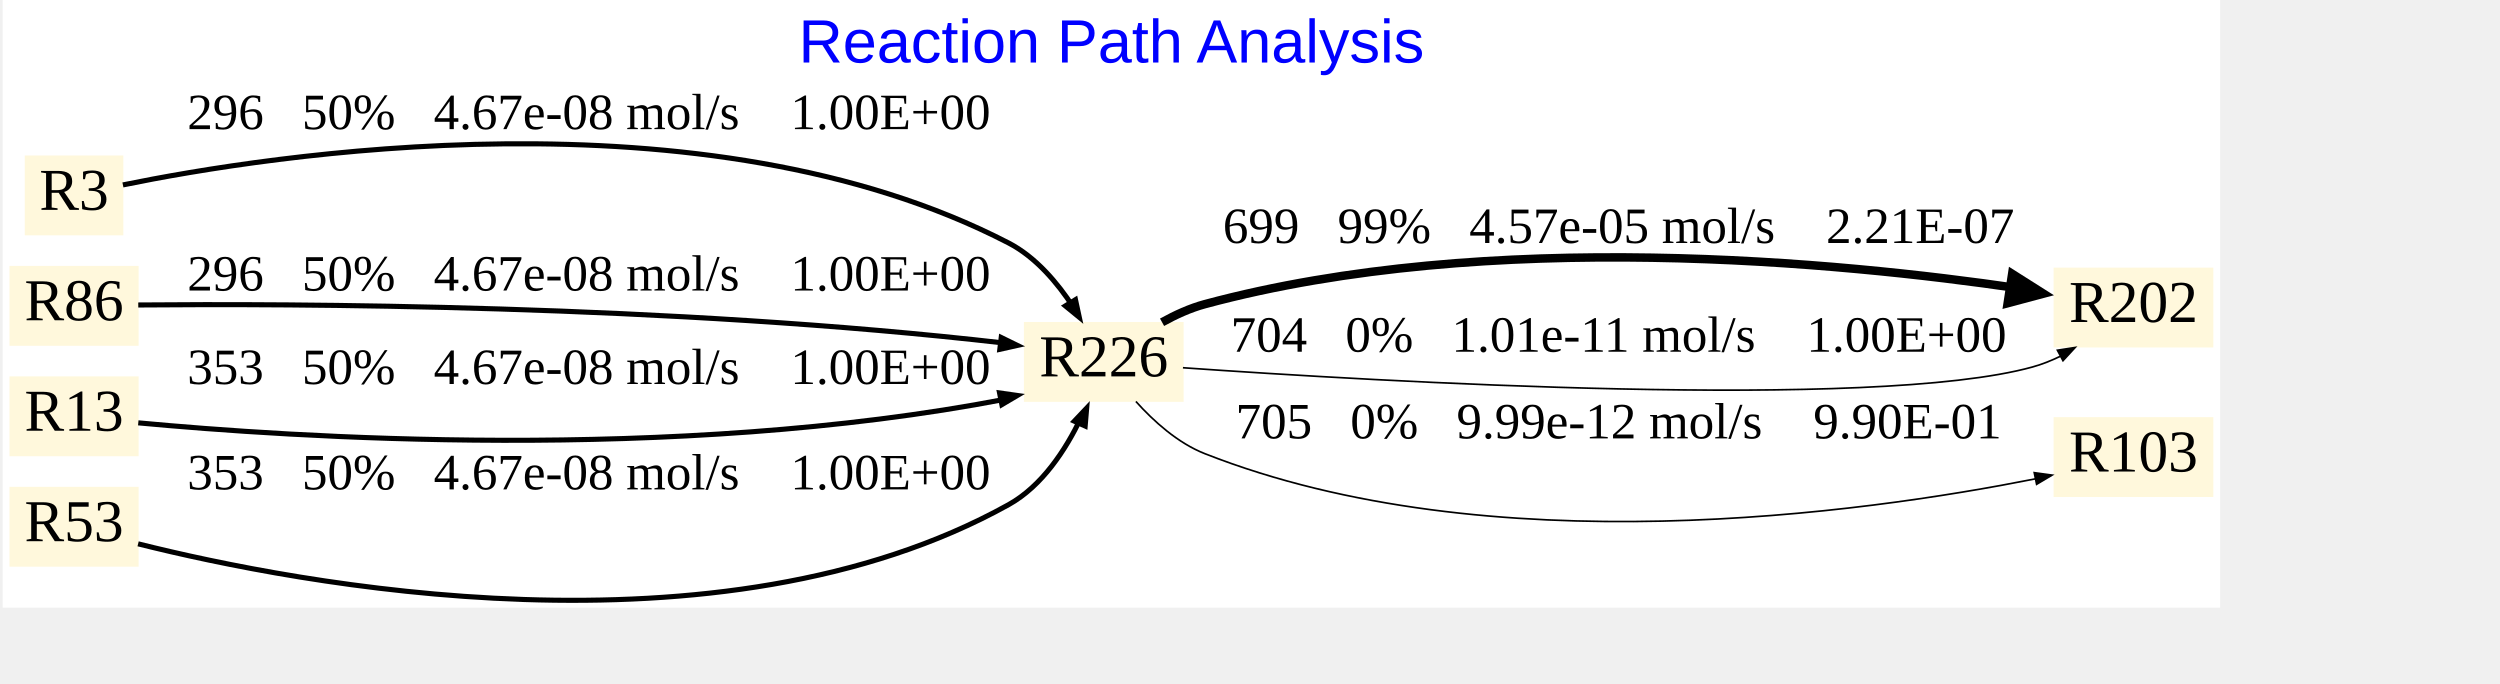
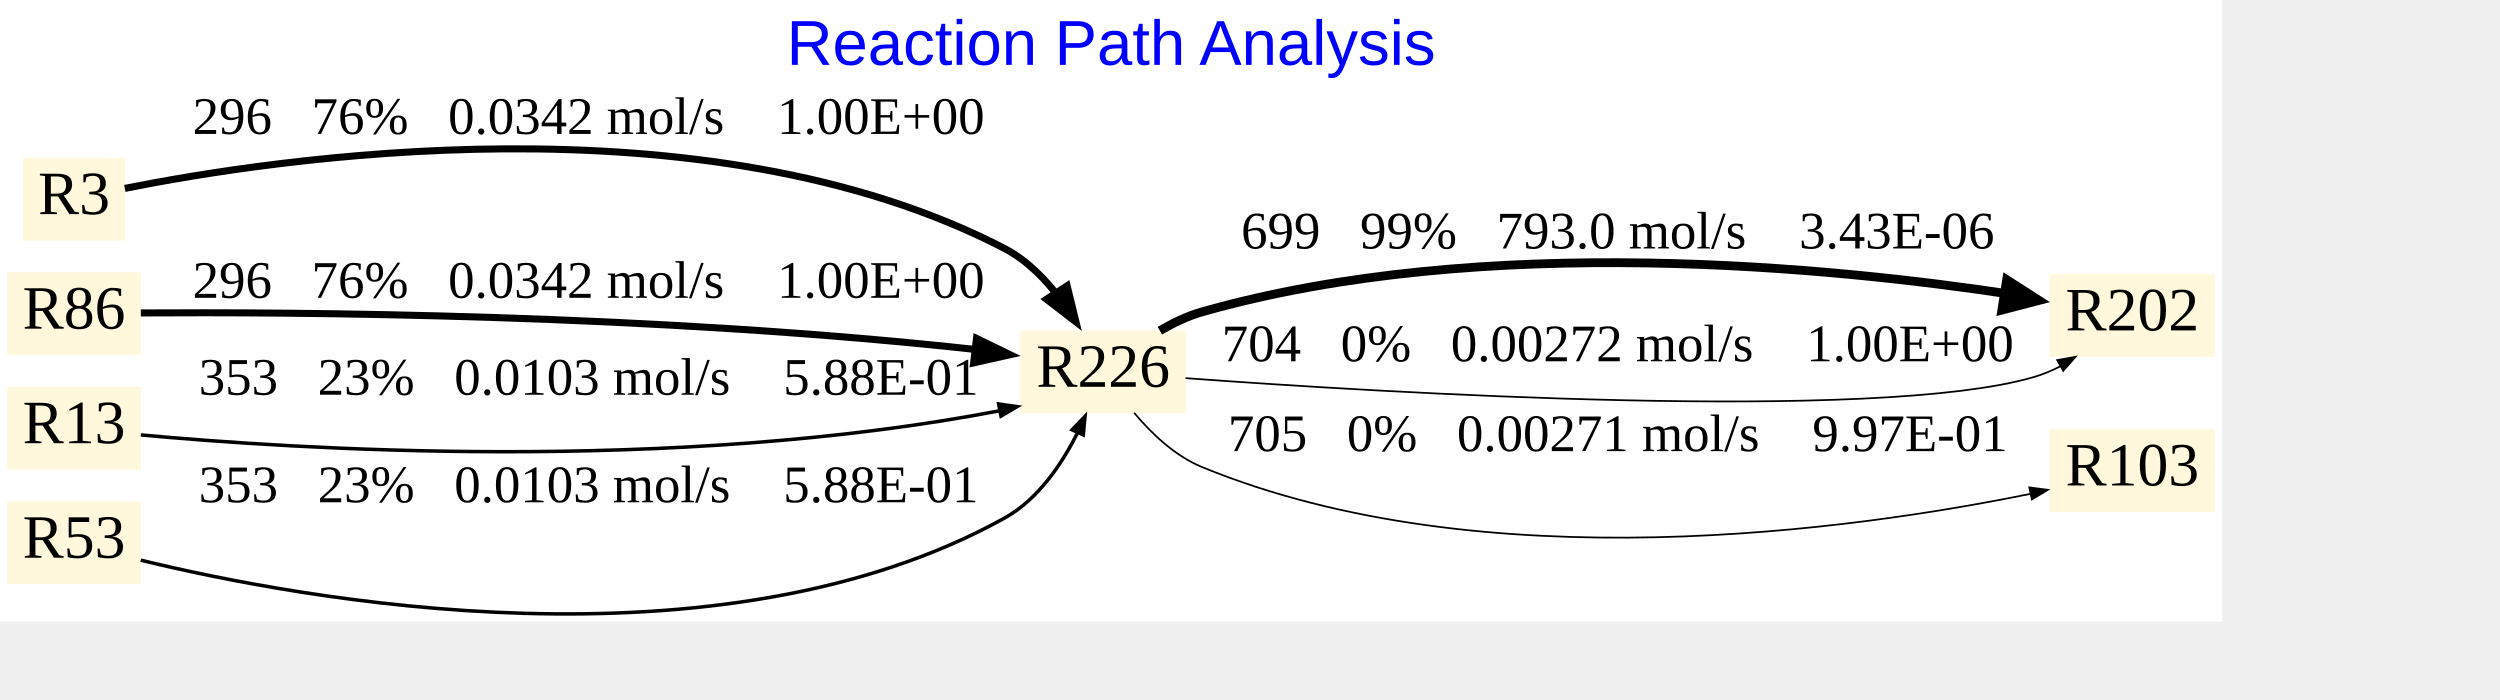
- <svg xmlns="http://www.w3.org/2000/svg" xmlns:xlink="http://www.w3.org/1999/xlink" width="640pt" height="175pt" viewBox="0.00 0.00 720.00 197.30">
-   <g id="graph0" class="graph" transform="scale(0.490421 0.490421) rotate(0) translate(4 353.61)">
-     <polygon fill="white" stroke="none" points="-4,4 -4,-353.61 1301,-353.61 1301,4 -4,4" />
-     <text text-anchor="middle" x="648.5" y="-316.81" font-family="Arial" font-size="36.00" fill="blue">Reaction Path Analysis</text>
+ <svg xmlns="http://www.w3.org/2000/svg" xmlns:xlink="http://www.w3.org/1999/xlink" width="640pt" height="179pt" viewBox="0.00 0.00 720.00 201.38">
+   <g id="graph0" class="graph" transform="scale(0.507534 0.507534) rotate(0) translate(4 348.69)">
+     <polygon fill="white" stroke="none" points="-4,4 -4,-348.69 1257,-348.69 1257,4 -4,4" />
+     <text text-anchor="middle" x="626.5" y="-311.89" font-family="Arial" font-size="36.00" fill="blue">Reaction Path Analysis</text>
    <g id="node1" class="node">
      <g id="a_node1">
        <a xlink:href="226.svg" xlink:title="R226">
-           <polygon fill="cornsilk" stroke="none" points="691,-164.11 597,-164.11 597,-117.11 691,-117.11 691,-164.11" />
-           <text text-anchor="middle" x="644" y="-132.11" font-family="Times New Roman,serif" font-size="35.00">R226</text>
+           <polygon fill="cornsilk" stroke="none" points="669,-161.19 575,-161.19 575,-114.19 669,-114.19 669,-161.19" />
+           <text text-anchor="middle" x="622" y="-129.19" font-family="Times New Roman,serif" font-size="35.00">R226</text>
        </a>
      </g>
    </g>
    <g id="node6" class="node">
      <g id="a_node6">
        <a xlink:href="202.svg" xlink:title="R202">
-           <polygon fill="cornsilk" stroke="none" points="1297,-196.11 1203,-196.11 1203,-149.11 1297,-149.11 1297,-196.11" />
-           <text text-anchor="middle" x="1250" y="-164.11" font-family="Times New Roman,serif" font-size="35.00">R202</text>
+           <polygon fill="cornsilk" stroke="none" points="1253,-193.19 1159,-193.19 1159,-146.19 1253,-146.19 1253,-193.19" />
+           <text text-anchor="middle" x="1206" y="-161.19" font-family="Times New Roman,serif" font-size="35.00">R202</text>
        </a>
      </g>
    </g>
    <g id="edge5" class="edge">
-       <path fill="none" stroke="black" stroke-width="5" d="M678.31,-163.95C686.22,-168.34 694.88,-172.28 703.5,-174.61 871.04,-219.76 1078.18,-199.26 1182.42,-183.95" />
-       <polygon fill="black" stroke="black" stroke-width="5" points="1178.61,-192.46 1197.05,-180.79 1175.96,-175.17 1178.61,-192.46" />
-       <text text-anchor="middle" x="947" y="-210.61" font-family="Times New Roman,serif" font-size="30.00">   699   99%   4.57e-05 mol/s    2.21E-07</text>
+       <path fill="none" stroke="black" stroke-width="5" d="M654.16,-161.02C661.61,-165.41 669.79,-169.35 678,-171.69 838.26,-217.22 1037.17,-196.97 1138.66,-181.48" />
+       <polygon fill="black" stroke="black" stroke-width="5" points="1134.71,-190.01 1153.08,-178.22 1131.96,-172.73 1134.71,-190.01" />
+       <text text-anchor="middle" x="914" y="-207.69" font-family="Times New Roman,serif" font-size="30.00">   699   99%   793.0 mol/s    3.43E-06</text>
    </g>
    <g id="edge6" class="edge">
-       <path fill="none" stroke="black" d="M690.6,-137.19C804.13,-129.19 1097.05,-111.78 1190.5,-137.61 1196.13,-139.16 1201.77,-141.42 1207.2,-144.05" />
-       <polygon fill="black" stroke="black" points="1205.23,-147.5 1215.7,-149.12 1208.52,-141.33 1205.23,-147.5" />
-       <text text-anchor="middle" x="947" y="-146.61" font-family="Times New Roman,serif" font-size="30.00">   704   0%   1.01e-11 mol/s    1.00E+00</text>
+       <path fill="none" stroke="black" d="M668.71,-134.11C779.64,-125.95 1060.51,-108.63 1150,-134.69 1155.23,-136.21 1160.44,-138.4 1165.45,-140.95" />
+       <polygon fill="black" stroke="black" points="1163.36,-144.35 1173.79,-146.21 1166.8,-138.25 1163.36,-144.35" />
+       <text text-anchor="middle" x="914" y="-143.69" font-family="Times New Roman,serif" font-size="30.00">   704   0%   0.00272 mol/s    1.00E+00</text>
    </g>
    <g id="node7" class="node">
      <g id="a_node7">
        <a xlink:href="103.svg" xlink:title="R103">
-           <polygon fill="cornsilk" stroke="none" points="1297,-108.11 1203,-108.11 1203,-61.11 1297,-61.11 1297,-108.11" />
-           <text text-anchor="middle" x="1250" y="-76.11" font-family="Times New Roman,serif" font-size="35.00">R103</text>
+           <polygon fill="cornsilk" stroke="none" points="1253,-105.19 1159,-105.19 1159,-58.19 1253,-58.19 1253,-105.19" />
+           <text text-anchor="middle" x="1206" y="-73.19" font-family="Times New Roman,serif" font-size="35.00">R103</text>
        </a>
      </g>
    </g>
    <g id="edge7" class="edge">
-       <path fill="none" stroke="black" d="M662.9,-117.34C673.33,-105.74 687.55,-92.88 703.5,-86.61 871.03,-20.75 1090.51,-51.58 1192.43,-71.83" />
-       <polygon fill="black" stroke="black" points="1191.6,-75.44 1202.1,-74 1193,-68.58 1191.6,-75.44" />
-       <text text-anchor="middle" x="947" y="-95.61" font-family="Times New Roman,serif" font-size="30.00">   705   0%   9.99e-12 mol/s    9.90E-01</text>
+       <path fill="none" stroke="black" d="M639.55,-114.45C649.27,-102.86 662.65,-90 678,-83.69 837.87,-17.97 1048.78,-48.16 1148.34,-68.49" />
+       <polygon fill="black" stroke="black" points="1147.55,-72.11 1158.06,-70.73 1148.98,-65.26 1147.55,-72.11" />
+       <text text-anchor="middle" x="914" y="-92.69" font-family="Times New Roman,serif" font-size="30.00">   705   0%   0.00271 mol/s    9.97E-01</text>
    </g>
    <g id="node2" class="node">
      <g id="a_node2">
        <a xlink:href="3.svg" xlink:title="R3">
-           <polygon fill="cornsilk" stroke="none" points="67,-262.11 9,-262.11 9,-215.11 67,-215.11 67,-262.11" />
-           <text text-anchor="middle" x="38" y="-230.11" font-family="Times New Roman,serif" font-size="35.00">R3</text>
+           <polygon fill="cornsilk" stroke="none" points="67,-259.19 9,-259.19 9,-212.19 67,-212.19 67,-259.19" />
+           <text text-anchor="middle" x="38" y="-227.19" font-family="Times New Roman,serif" font-size="35.00">R3</text>
        </a>
      </g>
    </g>
    <g id="edge1" class="edge">
-       <path fill="none" stroke="black" stroke-width="3" d="M66.75,-244.78C150.96,-261.99 408.77,-303.44 588,-210.61 603.99,-202.33 616.81,-187.09 626.04,-172.94" />
-       <polygon fill="black" stroke="black" stroke-width="3" points="627.35,-177.24 629.59,-166.88 621.38,-173.58 627.35,-177.24" />
-       <text text-anchor="middle" x="341" y="-277.61" font-family="Times New Roman,serif" font-size="30.00">   296   50%   4.67e-08 mol/s    1.00E+00</text>
+       <path fill="none" stroke="black" stroke-width="4" d="M66.8,-241.77C148.84,-258.21 394.84,-296.57 566,-207.69 578.93,-200.97 589.8,-189.7 598.37,-178.15" />
+       <polygon fill="black" stroke="black" stroke-width="4" points="601.53,-186.53 606.58,-165.95 589.8,-178.88 601.53,-186.53" />
+       <text text-anchor="middle" x="330" y="-272.69" font-family="Times New Roman,serif" font-size="30.00">   296   76%   0.0342 mol/s    1.00E+00</text>
    </g>
    <g id="node3" class="node">
      <g id="a_node3">
        <a xlink:href="86.svg" xlink:title="R86">
-           <polygon fill="cornsilk" stroke="none" points="76,-197.11 0,-197.11 0,-150.11 76,-150.11 76,-197.11" />
-           <text text-anchor="middle" x="38" y="-165.11" font-family="Times New Roman,serif" font-size="35.00">R86</text>
+           <polygon fill="cornsilk" stroke="none" points="76,-194.19 0,-194.19 0,-147.19 76,-147.19 76,-194.19" />
+           <text text-anchor="middle" x="38" y="-162.19" font-family="Times New Roman,serif" font-size="35.00">R86</text>
        </a>
      </g>
    </g>
    <g id="edge2" class="edge">
-       <path fill="none" stroke="black" stroke-width="3" d="M75.78,-174.12C162.72,-174.92 387.87,-174.5 586.25,-151.62" />
-       <polygon fill="black" stroke="black" stroke-width="3" points="583.65,-154.98 593.17,-150.33 582.83,-148.03 583.65,-154.98" />
-       <text text-anchor="middle" x="341" y="-182.61" font-family="Times New Roman,serif" font-size="30.00">   296   50%   4.67e-08 mol/s    1.00E+00</text>
+       <path fill="none" stroke="black" stroke-width="4" d="M75.9,-171.11C158.98,-171.66 367.44,-170.74 554.52,-149.81" />
+       <polygon fill="black" stroke="black" stroke-width="4" points="550.11,-156.67 569.17,-147.41 548.49,-142.77 550.11,-156.67" />
+       <text text-anchor="middle" x="330" y="-179.69" font-family="Times New Roman,serif" font-size="30.00">   296   76%   0.0342 mol/s    1.00E+00</text>
    </g>
    <g id="node4" class="node">
      <g id="a_node4">
        <a xlink:href="13.svg" xlink:title="R13">
-           <polygon fill="cornsilk" stroke="none" points="76,-132.11 0,-132.11 0,-85.11 76,-85.11 76,-132.11" />
-           <text text-anchor="middle" x="38" y="-100.11" font-family="Times New Roman,serif" font-size="35.00">R13</text>
+           <polygon fill="cornsilk" stroke="none" points="76,-129.19 0,-129.19 0,-82.19 76,-82.19 76,-129.19" />
+           <text text-anchor="middle" x="38" y="-97.19" font-family="Times New Roman,serif" font-size="35.00">R13</text>
        </a>
      </g>
    </g>
    <g id="edge3" class="edge">
-       <path fill="none" stroke="black" stroke-width="3" d="M75.79,-104.76C163.26,-96.56 390.38,-80.89 586.65,-118.78" />
-       <polygon fill="black" stroke="black" stroke-width="3" points="582.67,-122.36 593.16,-120.87 584.03,-115.49 582.67,-122.36" />
-       <text text-anchor="middle" x="341" y="-127.61" font-family="Times New Roman,serif" font-size="30.00">   353   50%   4.67e-08 mol/s    1.00E+00</text>
+       <path fill="none" stroke="black" stroke-width="2" d="M75.91,-101.88C160.94,-94.06 377.06,-79.65 564.56,-115.85" />
+       <polygon fill="black" stroke="black" stroke-width="2" points="562.67,-119.44 573.16,-117.95 564.03,-112.57 562.67,-119.44" />
+       <text text-anchor="middle" x="330" y="-124.69" font-family="Times New Roman,serif" font-size="30.00">   353   23%   0.0103 mol/s    5.88E-01</text>
    </g>
    <g id="node5" class="node">
      <g id="a_node5">
        <a xlink:href="53.svg" xlink:title="R53">
-           <polygon fill="cornsilk" stroke="none" points="76,-67.11 0,-67.11 0,-20.11 76,-20.11 76,-67.11" />
-           <text text-anchor="middle" x="38" y="-35.11" font-family="Times New Roman,serif" font-size="35.00">R53</text>
+           <polygon fill="cornsilk" stroke="none" points="76,-64.19 0,-64.19 0,-17.19 76,-17.19 76,-64.19" />
+           <text text-anchor="middle" x="38" y="-32.19" font-family="Times New Roman,serif" font-size="35.00">R53</text>
        </a>
      </g>
    </g>
    <g id="edge4" class="edge">
-       <path fill="none" stroke="black" stroke-width="3" d="M75.69,-33.56C168.5,-10.31 417.38,38.24 588,-56.61 607.8,-67.61 621.67,-89.09 630.53,-107.57" />
-       <polygon fill="black" stroke="black" stroke-width="3" points="626.66,-105.74 633.94,-113.44 633.05,-102.88 626.66,-105.74" />
-       <text text-anchor="middle" x="341" y="-65.61" font-family="Times New Roman,serif" font-size="30.00">   353   50%   4.67e-08 mol/s    1.00E+00</text>
+       <path fill="none" stroke="black" stroke-width="2" d="M75.85,-30.82C166.17,-8.81 403.09,35.6 566,-54.69 585.43,-65.45 599.21,-86.32 608.12,-104.44" />
+       <polygon fill="black" stroke="black" stroke-width="2" points="604.34,-104.78 611.69,-112.42 610.71,-101.87 604.34,-104.78" />
+       <text text-anchor="middle" x="330" y="-63.69" font-family="Times New Roman,serif" font-size="30.00">   353   23%   0.0103 mol/s    5.88E-01</text>
    </g>
  </g>
</svg>
